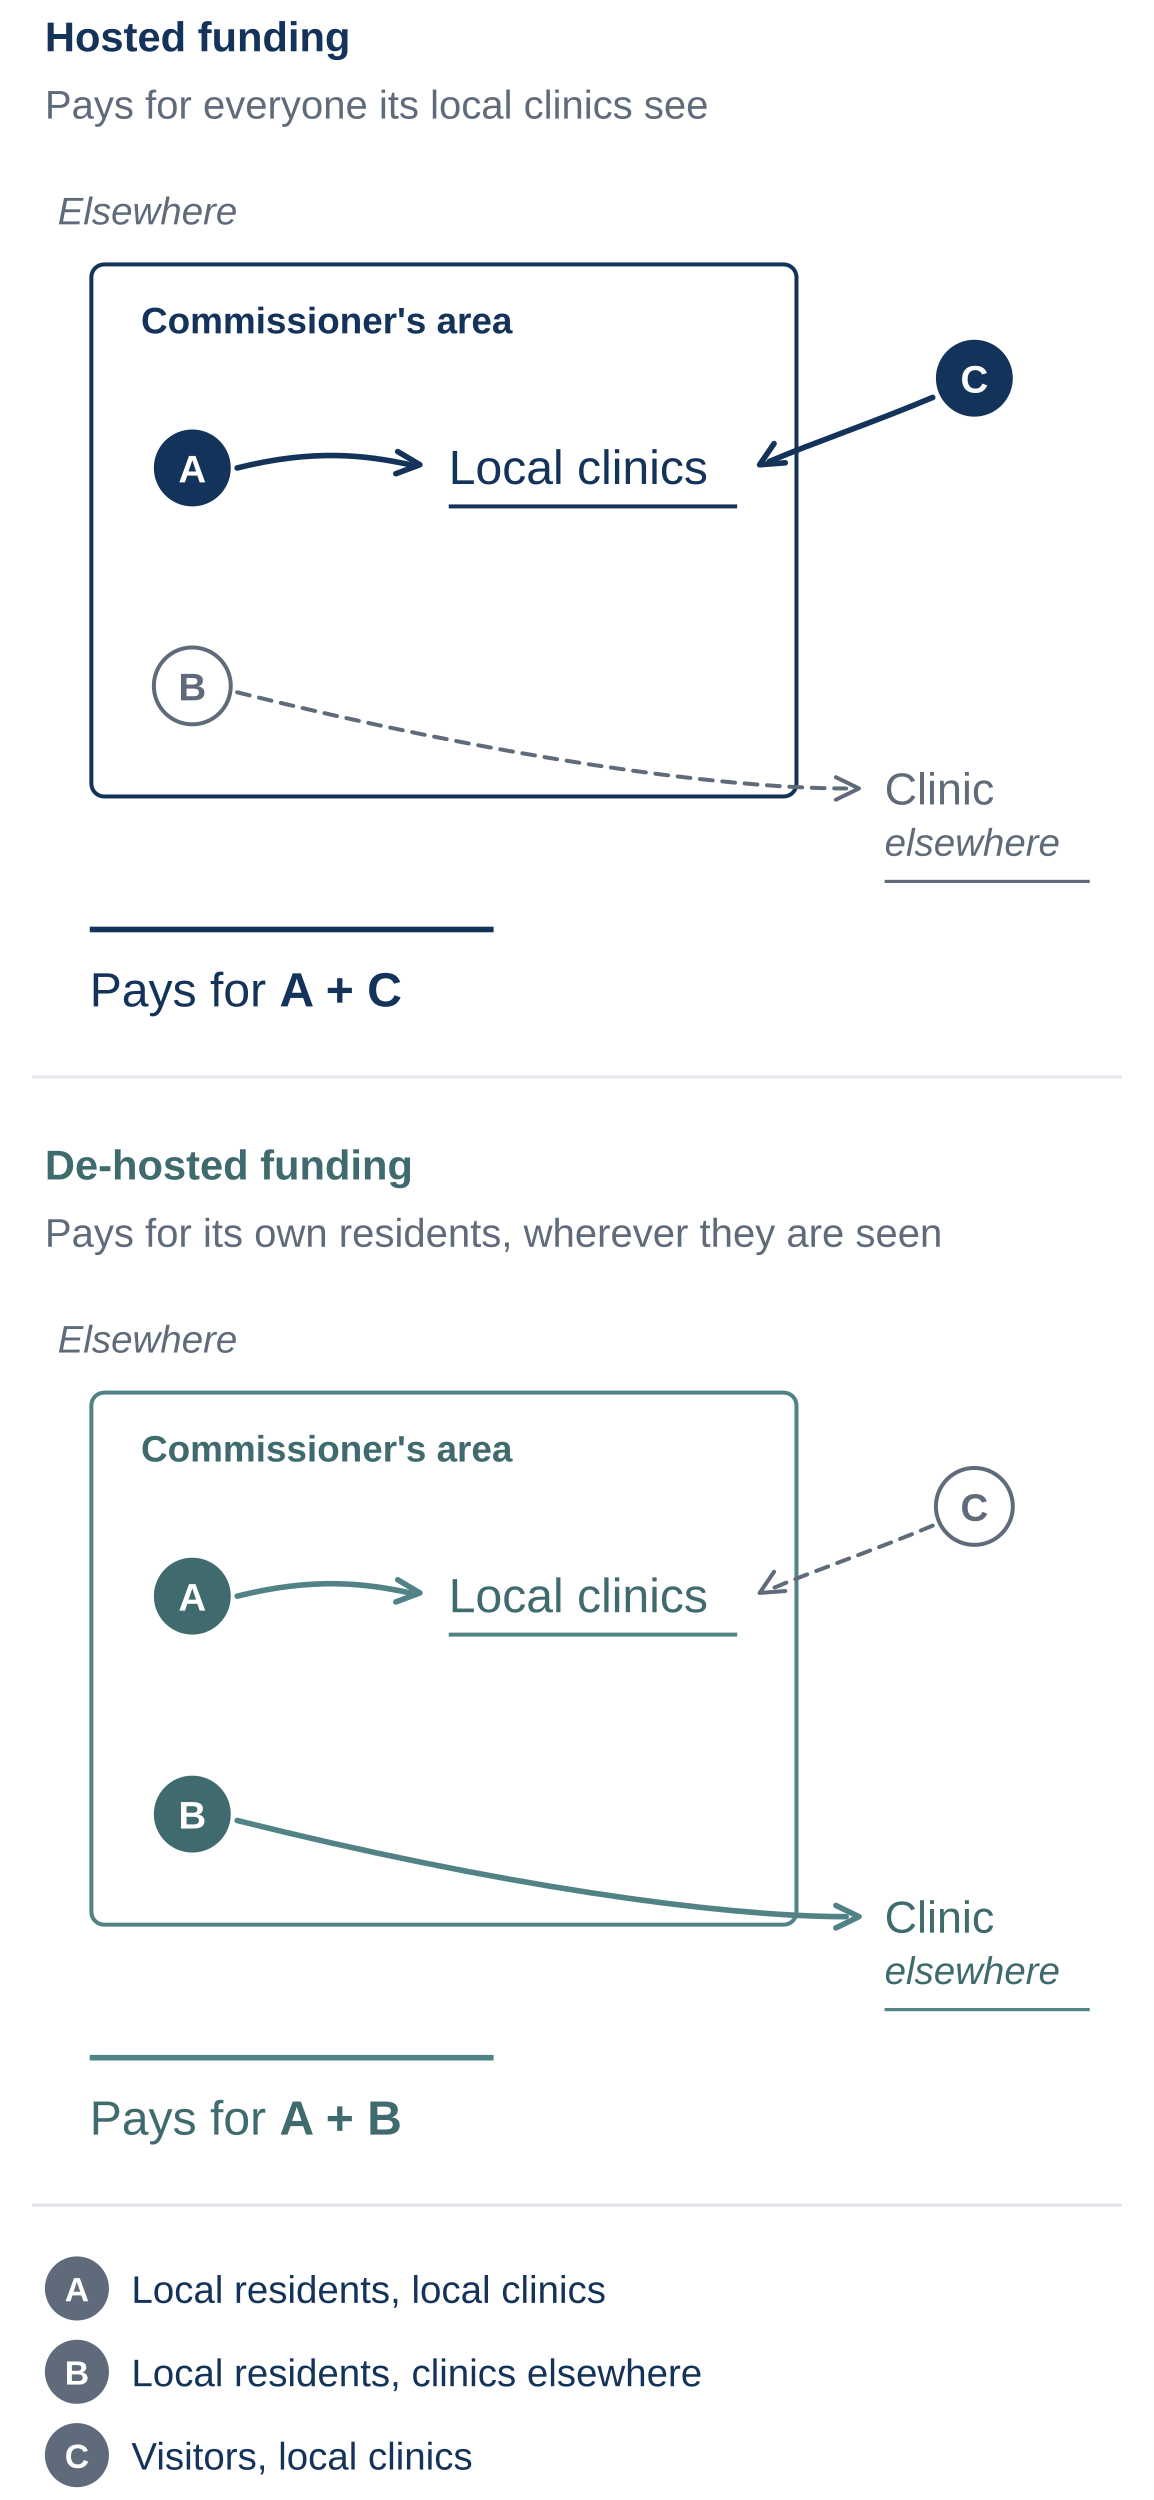
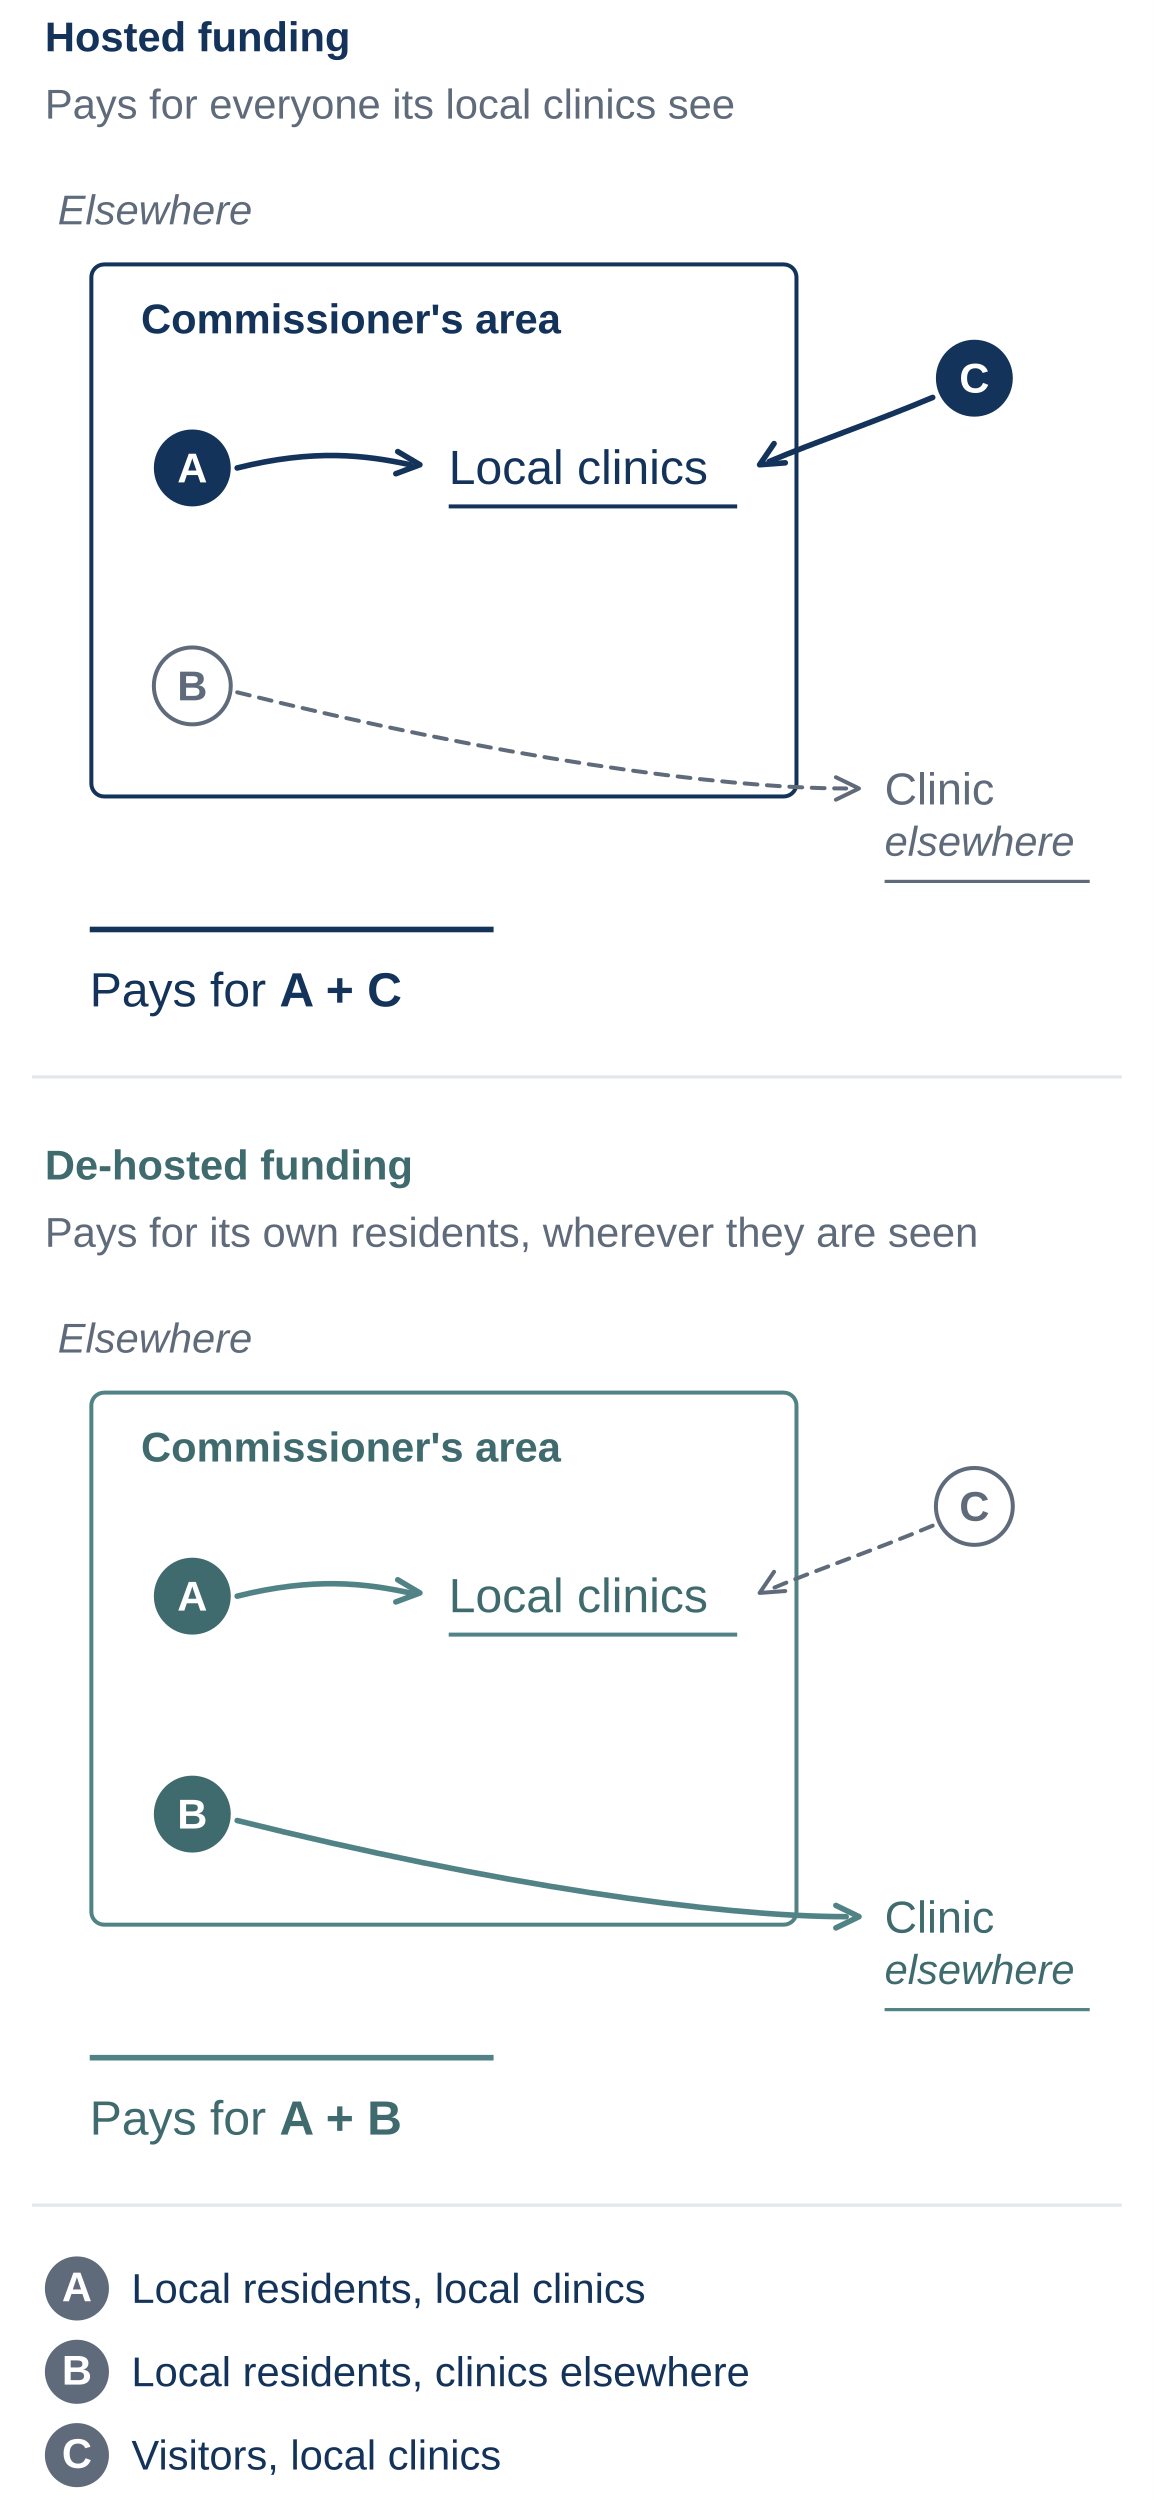
<svg xmlns="http://www.w3.org/2000/svg" viewBox="0 0 360 780" width="360" height="780" role="img" aria-label="Under hosted funding a commissioner pays for everyone its local clinics see: local residents and visitors. Under de-hosted funding it pays for its own residents, wherever they are seen." font-family="Arial, Helvetica, sans-serif">
  <rect width="360" height="780" fill="#ffffff" />
  <g transform="translate(4,0)">
    <text x="10" y="16" font-size="13" font-weight="bold" fill="#14335a">Hosted funding</text>
-     <text x="10" y="37" font-size="12.5" fill="#5f6b7a">Pays for everyone its local clinics see</text>
-     <text x="14" y="70" font-size="12" font-style="italic" fill="#5f6b7a">Elsewhere</text>
+     <text x="10" y="37" font-size="13" fill="#5f6b7a">Pays for everyone its local clinics see</text>
+     <text x="14" y="70" font-size="13" font-style="italic" fill="#5f6b7a">Elsewhere</text>
    <rect x="24.5" y="82.5" width="220" height="166" rx="4" fill="none" stroke="#14335a" stroke-width="1.25" />
-     <text x="40" y="104" font-size="11.5" font-weight="bold" fill="#14335a">Commissioner's area</text>
+     <text x="40" y="104" font-size="13" font-weight="bold" fill="#14335a">Commissioner's area</text>
    <circle cx="56" cy="146" r="12" fill="#14335a" />
-     <text x="56" y="150.5" font-size="12" text-anchor="middle" font-weight="bold" fill="#ffffff">A</text>
+     <text x="56" y="150.5" font-size="13" text-anchor="middle" font-weight="bold" fill="#ffffff">A</text>
    <path d="M70 146 C94 140, 110 142, 124 145" fill="none" stroke="#14335a" stroke-width="1.75" stroke-linecap="round" stroke-linejoin="round" />
    <path d="M119.5 147.8 L127 145 L120.1 140.9" fill="none" stroke="#14335a" stroke-width="1.75" stroke-linecap="round" stroke-linejoin="round" />
    <text x="136" y="151" font-size="15" fill="#14335a">Local clinics</text>
    <line x1="136" y1="158" x2="226" y2="158" stroke="#14335a" stroke-width="1.25" />
    <circle cx="300" cy="118" r="12" fill="#14335a" />
-     <text x="300" y="122.5" font-size="12" text-anchor="middle" font-weight="bold" fill="#ffffff">C</text>
+     <text x="300" y="122.5" font-size="13" text-anchor="middle" font-weight="bold" fill="#ffffff">C</text>
    <path d="M287 124 C268 132, 250 138, 236 144" fill="none" stroke="#14335a" stroke-width="1.75" stroke-linecap="round" stroke-linejoin="round" />
    <path d="M237.5 138.4 L233 145 L241.0 144.4" fill="none" stroke="#14335a" stroke-width="1.75" stroke-linecap="round" stroke-linejoin="round" />
    <circle cx="56" cy="214" r="12" fill="#ffffff" stroke="#5f6b7a" stroke-width="1.25" />
-     <text x="56" y="218.5" font-size="12" text-anchor="middle" font-weight="bold" fill="#5f6b7a">B</text>
+     <text x="56" y="218.5" font-size="13" text-anchor="middle" font-weight="bold" fill="#5f6b7a">B</text>
    <path d="M70 216 C150 236, 220 246, 260 246" fill="none" stroke="#5f6b7a" stroke-width="1.25" stroke-dasharray="4 3" stroke-linecap="round" stroke-linejoin="round" />
    <path d="M256.8 249.5 L264 246 L256.8 242.5" fill="none" stroke="#5f6b7a" stroke-width="1.25" stroke-linecap="round" stroke-linejoin="round" />
    <text x="272" y="251" font-size="14" fill="#5f6b7a">Clinic</text>
-     <text x="272" y="267" font-size="12" font-style="italic" fill="#5f6b7a">elsewhere</text>
+     <text x="272" y="267" font-size="13" font-style="italic" fill="#5f6b7a">elsewhere</text>
    <line x1="272" y1="275" x2="336" y2="275" stroke="#5f6b7a" stroke-width="1" />
    <line x1="24" y1="290" x2="150" y2="290" stroke="#14335a" stroke-width="1.75" />
    <text x="24" y="314" font-size="15" fill="#14335a">Pays for <tspan font-weight="bold">A + C</tspan>
    </text>
  </g>
  <line x1="10" y1="336" x2="350" y2="336" stroke="#e3e6ea" stroke-width="1" />
  <g transform="translate(4,352)">
    <text x="10" y="16" font-size="13" font-weight="bold" fill="#3f6b6e">De-hosted funding</text>
-     <text x="10" y="37" font-size="12.5" fill="#5f6b7a">Pays for its own residents, wherever they are seen</text>
-     <text x="14" y="70" font-size="12" font-style="italic" fill="#5f6b7a">Elsewhere</text>
+     <text x="10" y="37" font-size="13" fill="#5f6b7a">Pays for its own residents, wherever they are seen</text>
+     <text x="14" y="70" font-size="13" font-style="italic" fill="#5f6b7a">Elsewhere</text>
    <rect x="24.5" y="82.5" width="220" height="166" rx="4" fill="none" stroke="#518386" stroke-width="1.25" />
-     <text x="40" y="104" font-size="11.5" font-weight="bold" fill="#3f6b6e">Commissioner's area</text>
+     <text x="40" y="104" font-size="13" font-weight="bold" fill="#3f6b6e">Commissioner's area</text>
    <circle cx="56" cy="146" r="12" fill="#3f6b6e" />
-     <text x="56" y="150.5" font-size="12" text-anchor="middle" font-weight="bold" fill="#ffffff">A</text>
+     <text x="56" y="150.5" font-size="13" text-anchor="middle" font-weight="bold" fill="#ffffff">A</text>
    <path d="M70 146 C94 140, 110 142, 124 145" fill="none" stroke="#518386" stroke-width="1.75" stroke-linecap="round" stroke-linejoin="round" />
    <path d="M119.5 147.8 L127 145 L120.1 140.9" fill="none" stroke="#518386" stroke-width="1.75" stroke-linecap="round" stroke-linejoin="round" />
    <text x="136" y="151" font-size="15" fill="#3f6b6e">Local clinics</text>
    <line x1="136" y1="158" x2="226" y2="158" stroke="#518386" stroke-width="1.25" />
    <circle cx="300" cy="118" r="12" fill="#ffffff" stroke="#5f6b7a" stroke-width="1.25" />
-     <text x="300" y="122.5" font-size="12" text-anchor="middle" font-weight="bold" fill="#5f6b7a">C</text>
+     <text x="300" y="122.5" font-size="13" text-anchor="middle" font-weight="bold" fill="#5f6b7a">C</text>
    <path d="M287 124 C268 132, 250 138, 236 144" fill="none" stroke="#5f6b7a" stroke-width="1.25" stroke-dasharray="4 3" stroke-linecap="round" stroke-linejoin="round" />
    <path d="M237.5 138.4 L233 145 L241.0 144.4" fill="none" stroke="#5f6b7a" stroke-width="1.25" stroke-linecap="round" stroke-linejoin="round" />
    <circle cx="56" cy="214" r="12" fill="#3f6b6e" />
-     <text x="56" y="218.5" font-size="12" text-anchor="middle" font-weight="bold" fill="#ffffff">B</text>
+     <text x="56" y="218.5" font-size="13" text-anchor="middle" font-weight="bold" fill="#ffffff">B</text>
    <path d="M70 216 C150 236, 220 246, 260 246" fill="none" stroke="#518386" stroke-width="1.75" stroke-linecap="round" stroke-linejoin="round" />
    <path d="M256.8 249.5 L264 246 L256.8 242.5" fill="none" stroke="#518386" stroke-width="1.75" stroke-linecap="round" stroke-linejoin="round" />
    <text x="272" y="251" font-size="14" fill="#3f6b6e">Clinic</text>
-     <text x="272" y="267" font-size="12" font-style="italic" fill="#3f6b6e">elsewhere</text>
+     <text x="272" y="267" font-size="13" font-style="italic" fill="#3f6b6e">elsewhere</text>
    <line x1="272" y1="275" x2="336" y2="275" stroke="#518386" stroke-width="1" />
    <line x1="24" y1="290" x2="150" y2="290" stroke="#518386" stroke-width="1.75" />
    <text x="24" y="314" font-size="15" fill="#3f6b6e">Pays for <tspan font-weight="bold">A + B</tspan>
    </text>
  </g>
  <line x1="10" y1="688" x2="350" y2="688" stroke="#e3e6ea" stroke-width="1" />
  <circle cx="24" cy="714" r="10" fill="#5f6b7a" />
-   <text x="24" y="718" font-size="10.5" text-anchor="middle" font-weight="bold" fill="#ffffff">A</text>
-   <text x="41" y="718.5" font-size="12" fill="#14335a">Local residents, local clinics</text>
+   <text x="24" y="718" font-size="13" text-anchor="middle" font-weight="bold" fill="#ffffff">A</text>
+   <text x="41" y="718.5" font-size="13" fill="#14335a">Local residents, local clinics</text>
  <circle cx="24" cy="740" r="10" fill="#5f6b7a" />
-   <text x="24" y="744" font-size="10.5" text-anchor="middle" font-weight="bold" fill="#ffffff">B</text>
-   <text x="41" y="744.5" font-size="12" fill="#14335a">Local residents, clinics elsewhere</text>
+   <text x="24" y="744" font-size="13" text-anchor="middle" font-weight="bold" fill="#ffffff">B</text>
+   <text x="41" y="744.5" font-size="13" fill="#14335a">Local residents, clinics elsewhere</text>
  <circle cx="24" cy="766" r="10" fill="#5f6b7a" />
-   <text x="24" y="770" font-size="10.5" text-anchor="middle" font-weight="bold" fill="#ffffff">C</text>
-   <text x="41" y="770.5" font-size="12" fill="#14335a">Visitors, local clinics</text>
+   <text x="24" y="770" font-size="13" text-anchor="middle" font-weight="bold" fill="#ffffff">C</text>
+   <text x="41" y="770.5" font-size="13" fill="#14335a">Visitors, local clinics</text>
</svg>
